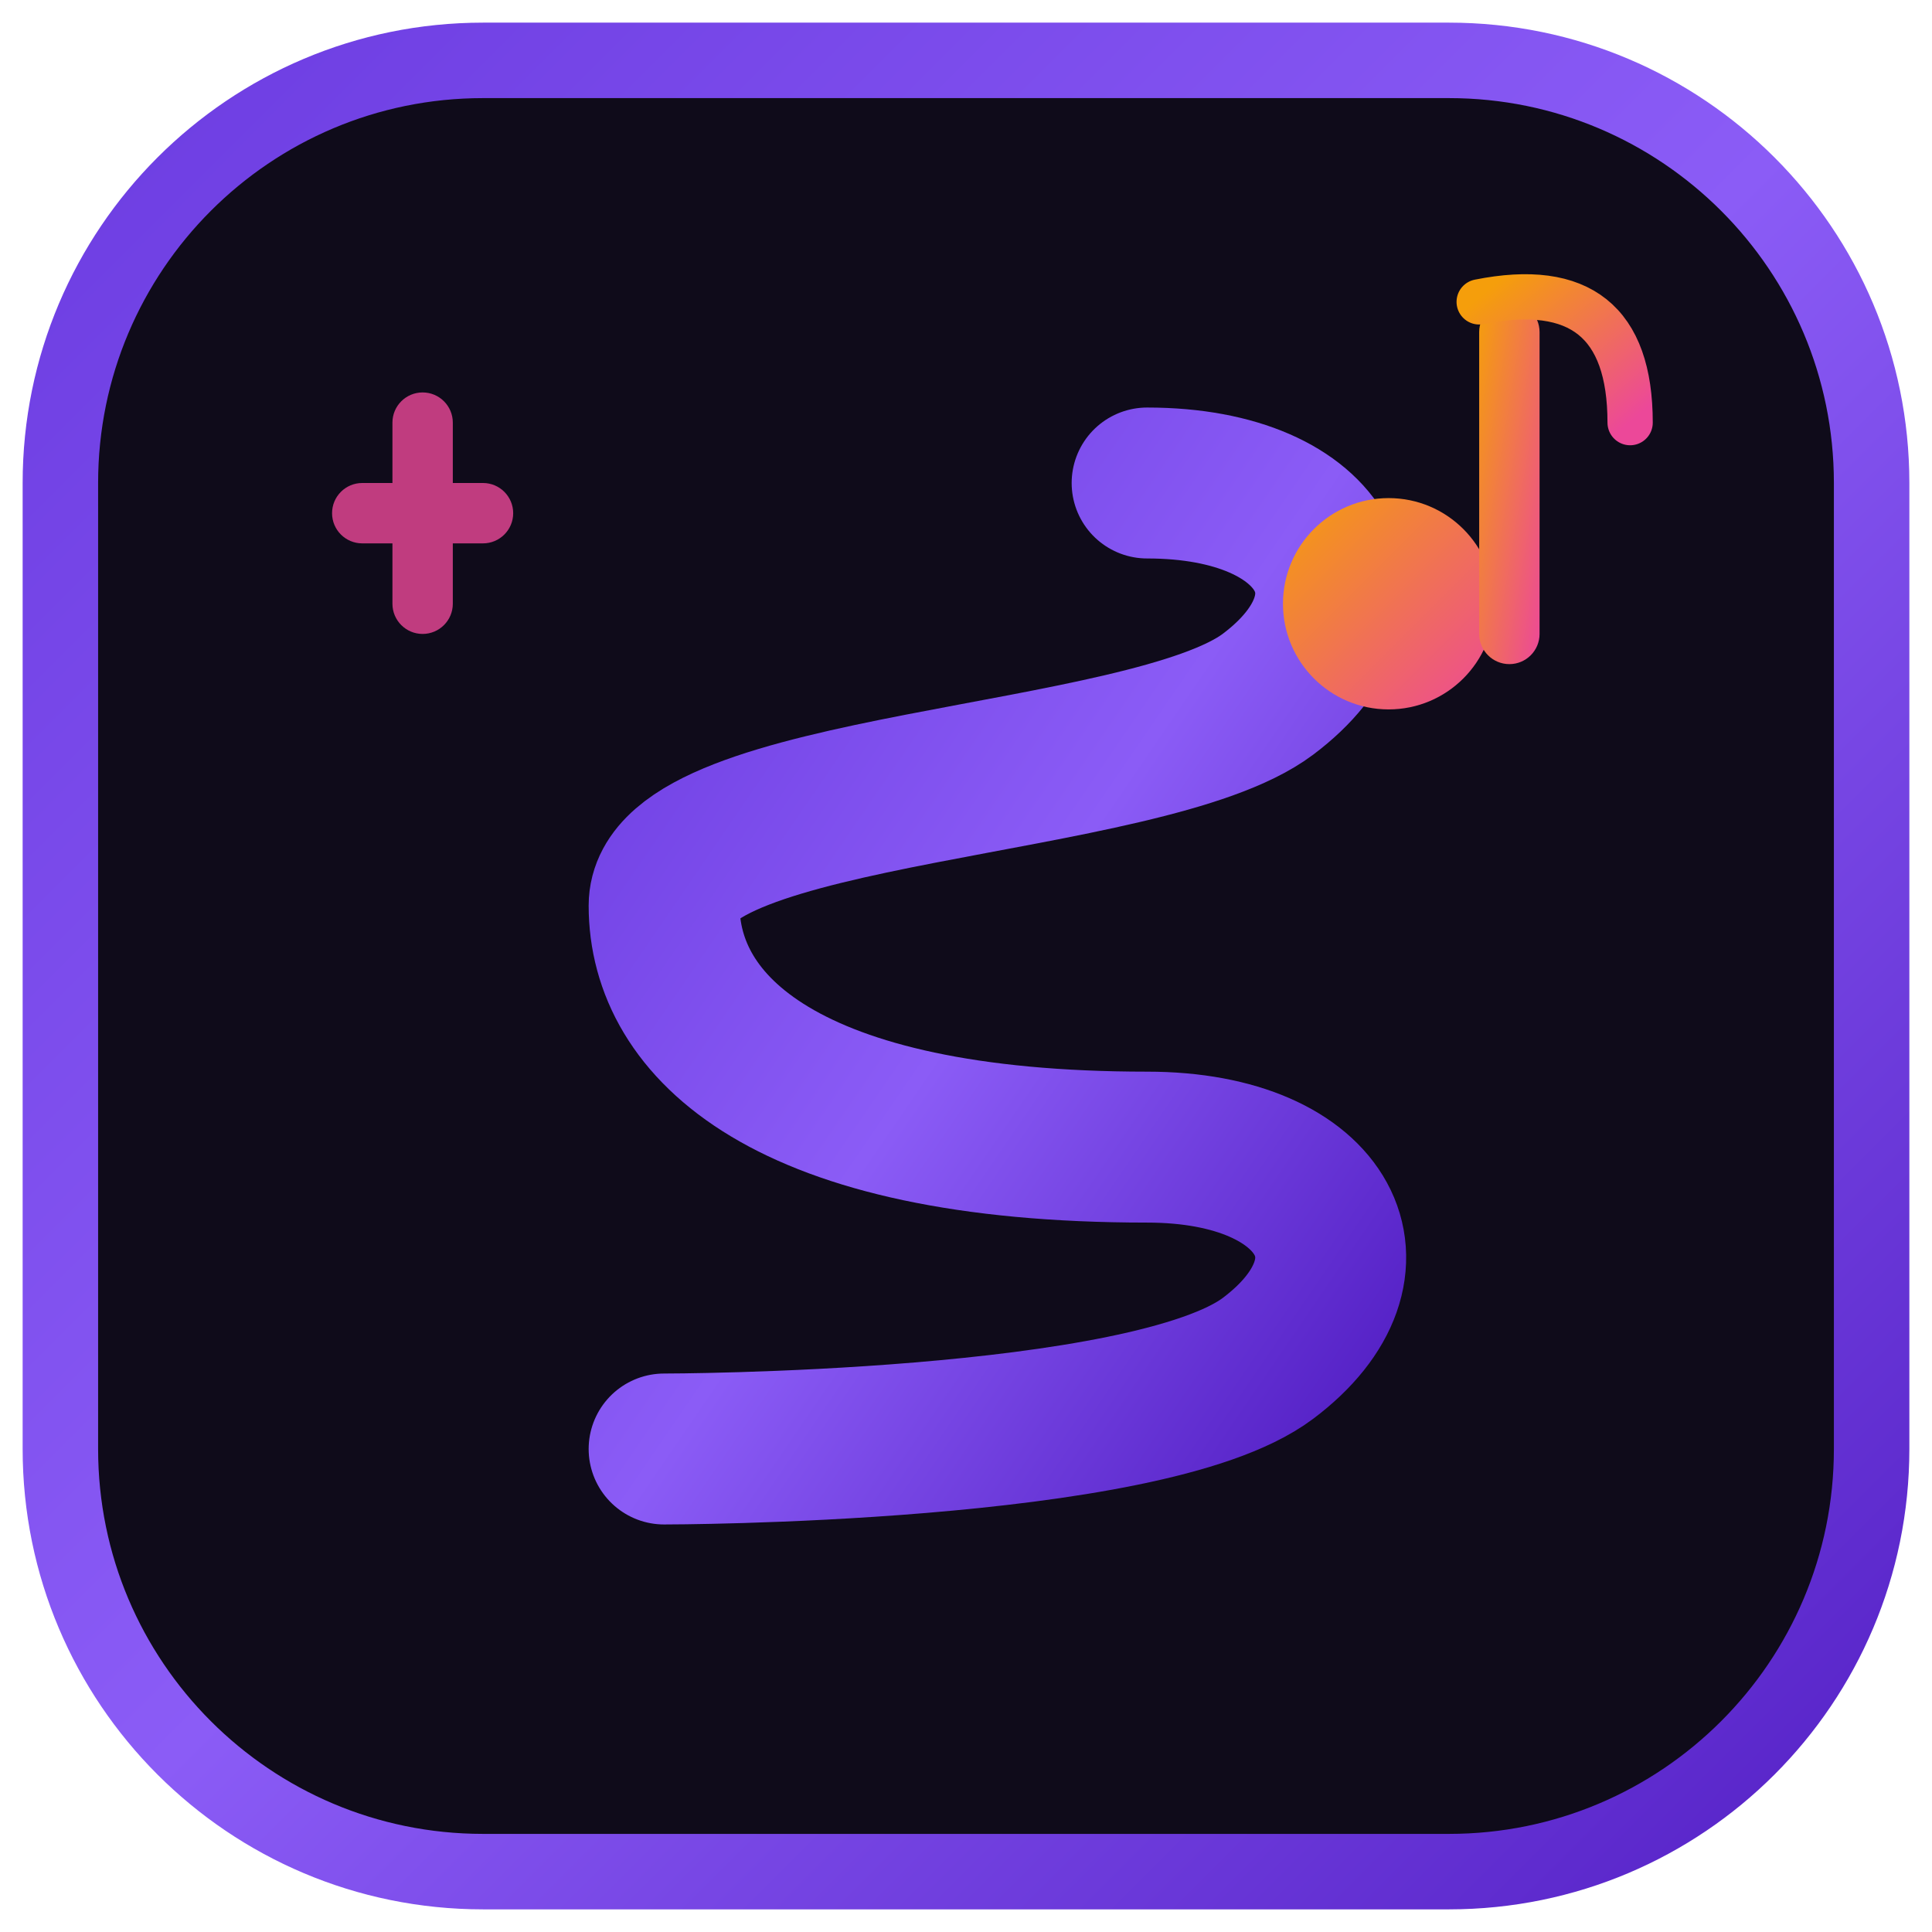
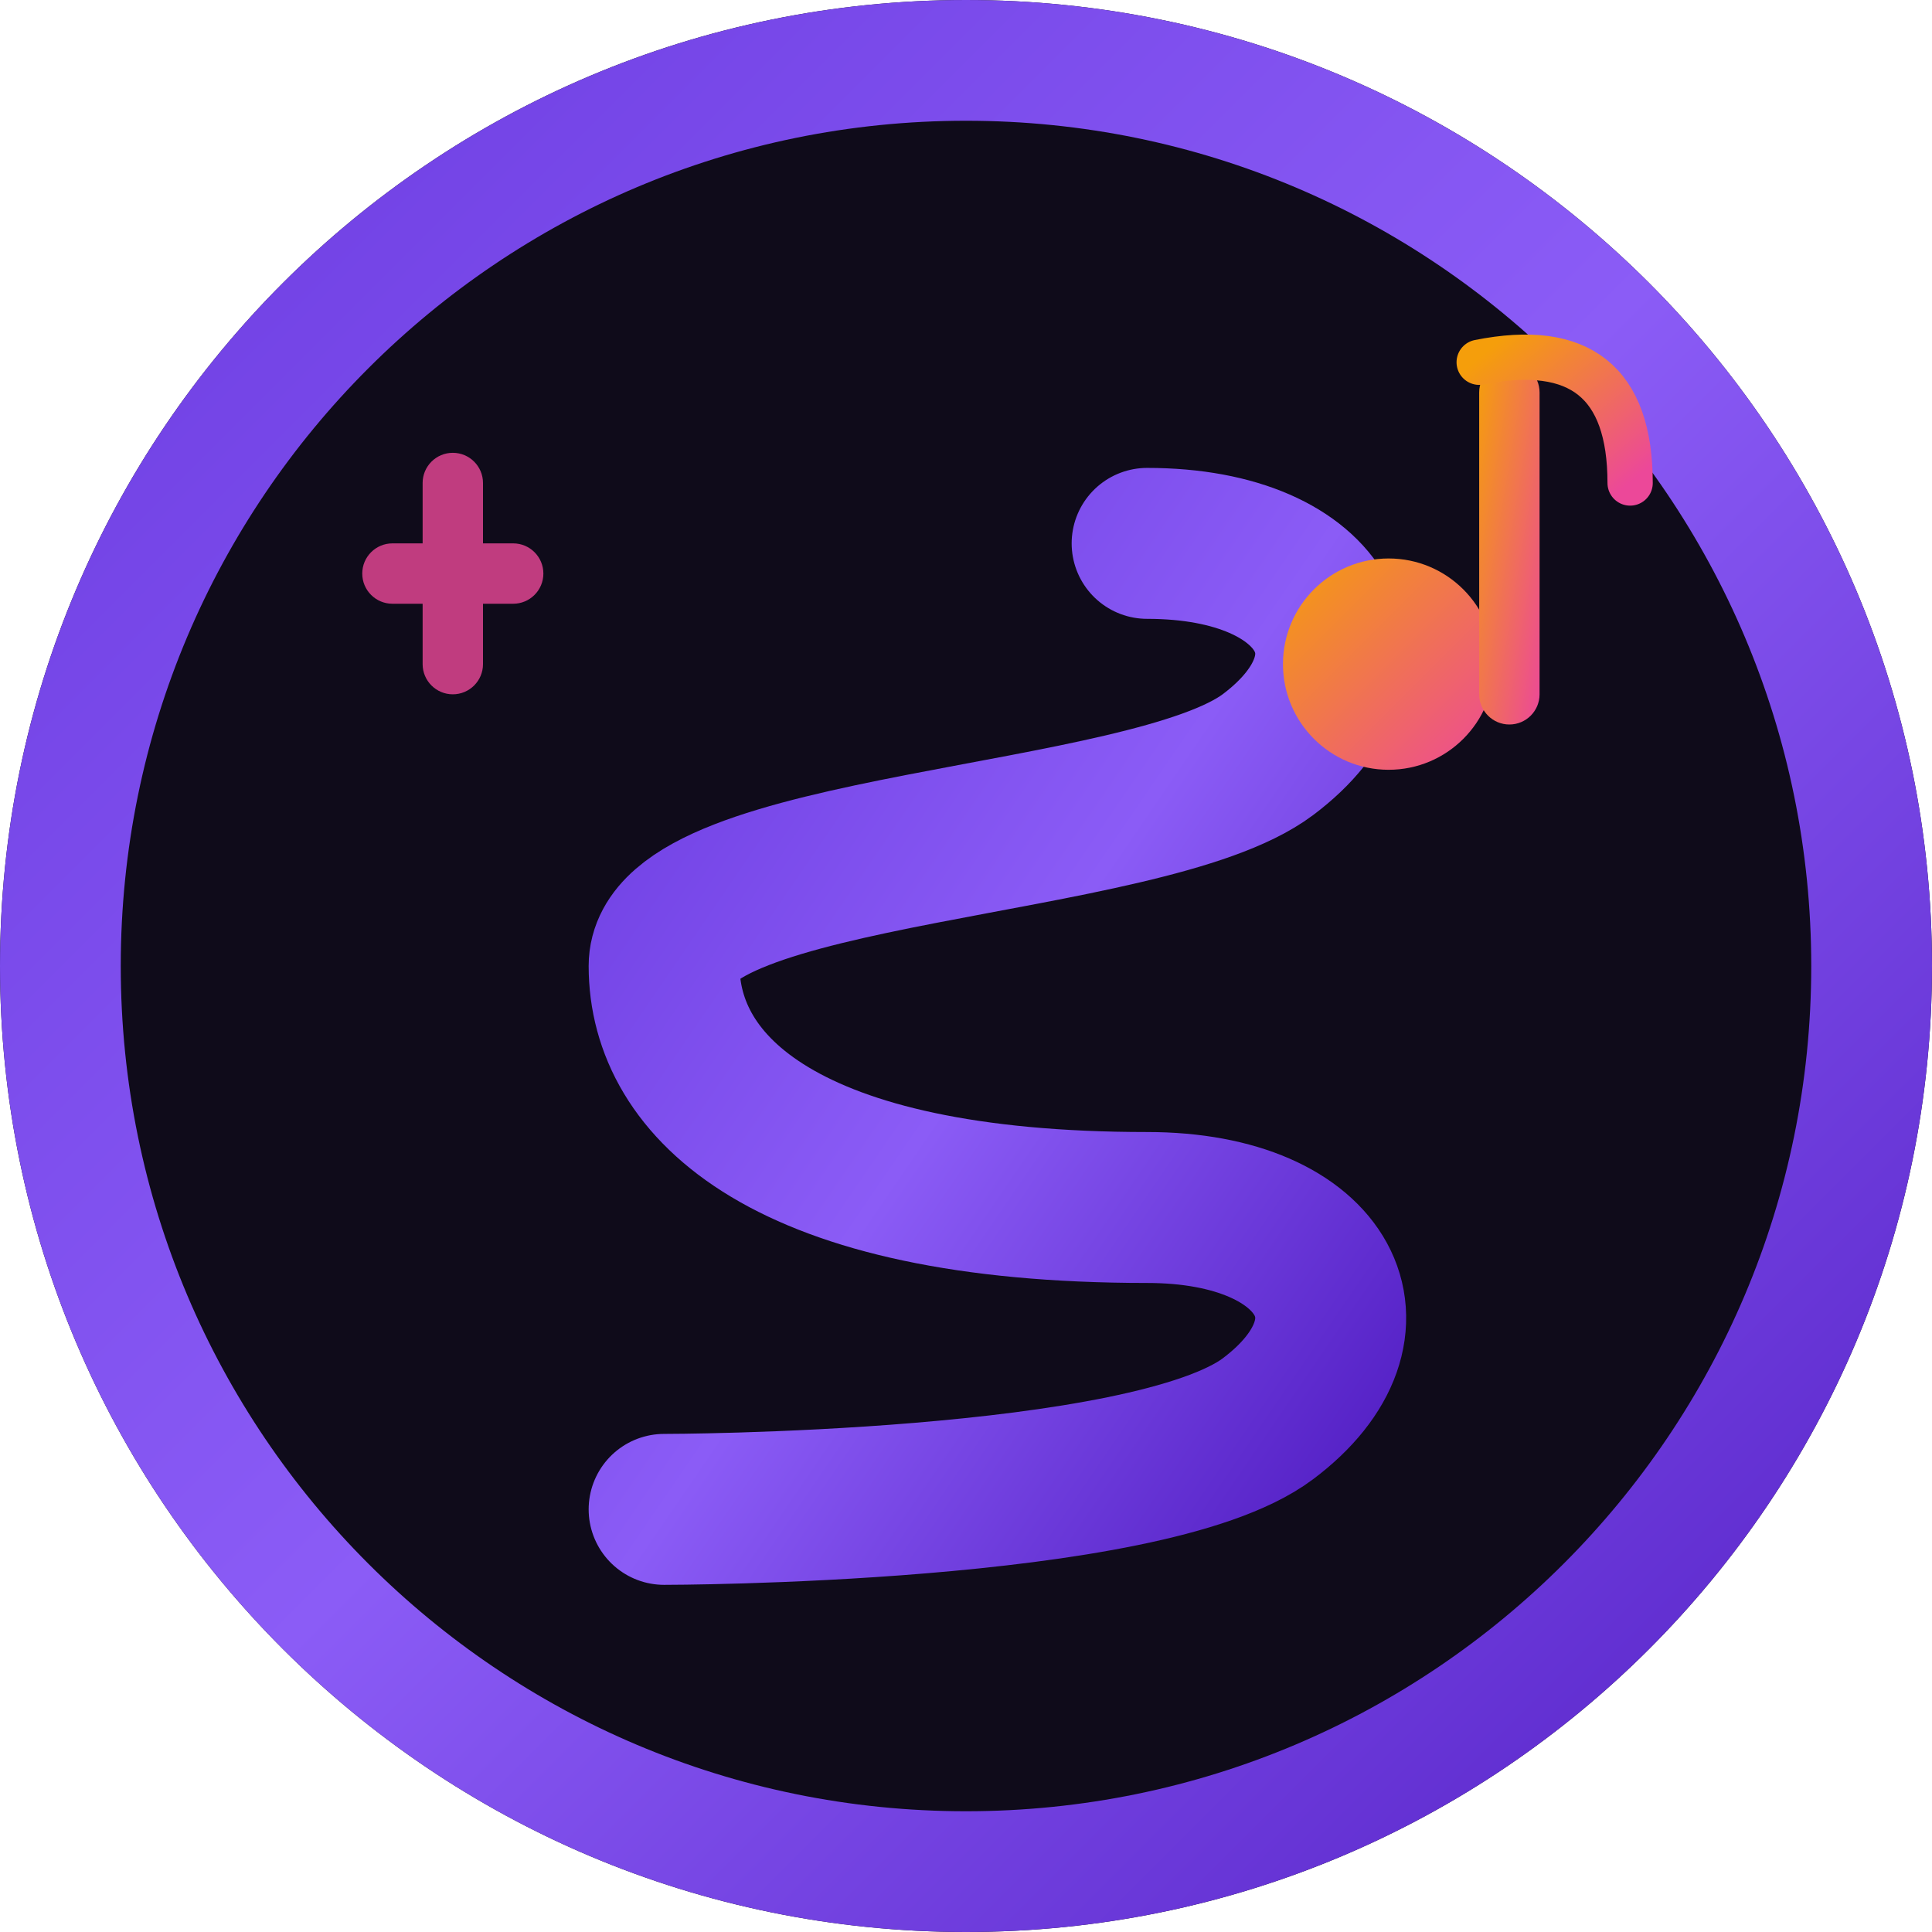
<svg xmlns="http://www.w3.org/2000/svg" viewBox="0 0 64 64" width="64" height="64">
  <defs>
    <linearGradient id="bgGradient" x1="0%" y1="0%" x2="100%" y2="100%">
      <stop offset="0%" style="stop-color:#6C3CE1;stop-opacity:1" />
      <stop offset="50%" style="stop-color:#8B5CF6;stop-opacity:1" />
      <stop offset="100%" style="stop-color:#5521C6;stop-opacity:1" />
    </linearGradient>
    <linearGradient id="noteGradient" x1="0%" y1="0%" x2="100%" y2="100%">
      <stop offset="0%" style="stop-color:#F59E0B;stop-opacity:1" />
      <stop offset="100%" style="stop-color:#EC4899;stop-opacity:1" />
    </linearGradient>
  </defs>
-   <rect x="2" y="2" width="60" height="60" rx="14" fill="#0F0B1A" stroke="url(#bgGradient)" stroke-width="2.5" />
-   <path d="M38 16 C44 16, 46 20, 42 23 C38 26, 22 26, 22 30 C22 34, 26 38, 38 38 C44 38, 46 42, 42 45 C38 48, 22 48, 22 48" stroke="url(#bgGradient)" stroke-width="5" fill="none" stroke-linecap="round" />
-   <circle cx="46" cy="20" r="3.5" fill="url(#noteGradient)" />
-   <rect x="49" y="10" width="2" height="12" rx="1" fill="url(#noteGradient)" />
-   <path d="M49 10 Q54 9, 54 14" stroke="url(#noteGradient)" stroke-width="1.5" fill="none" stroke-linecap="round" />
+   <circle cx="32" cy="32" r="32" fill="#0F0B1A" />
+   <circle cx="32" cy="32" r="30" fill="none" stroke="url(#bgGradient)" stroke-width="4" />
+   <path d="M38 18 C44 18, 46 22, 42 25 C38 28, 22 28, 22 32 C22 36, 26 40, 38 40 C44 40, 46 44, 42 47 C38 50, 22 50, 22 50" stroke="url(#bgGradient)" stroke-width="5" fill="none" stroke-linecap="round" />
+   <circle cx="46" cy="22" r="3.5" fill="url(#noteGradient)" />
+   <rect x="49" y="12" width="2" height="12" rx="1" fill="url(#noteGradient)" />
+   <path d="M49 12 Q54 11, 54 16" stroke="url(#noteGradient)" stroke-width="1.5" fill="none" stroke-linecap="round" />
  <g fill="#EC4899" opacity="0.8">
-     <rect x="13" y="13" width="2" height="8" rx="1" />
-     <rect x="11" y="16" width="6" height="2" rx="1" />
+     <rect x="14" y="15" width="2" height="8" rx="1" />
+     <rect x="12" y="18" width="6" height="2" rx="1" />
  </g>
</svg>
